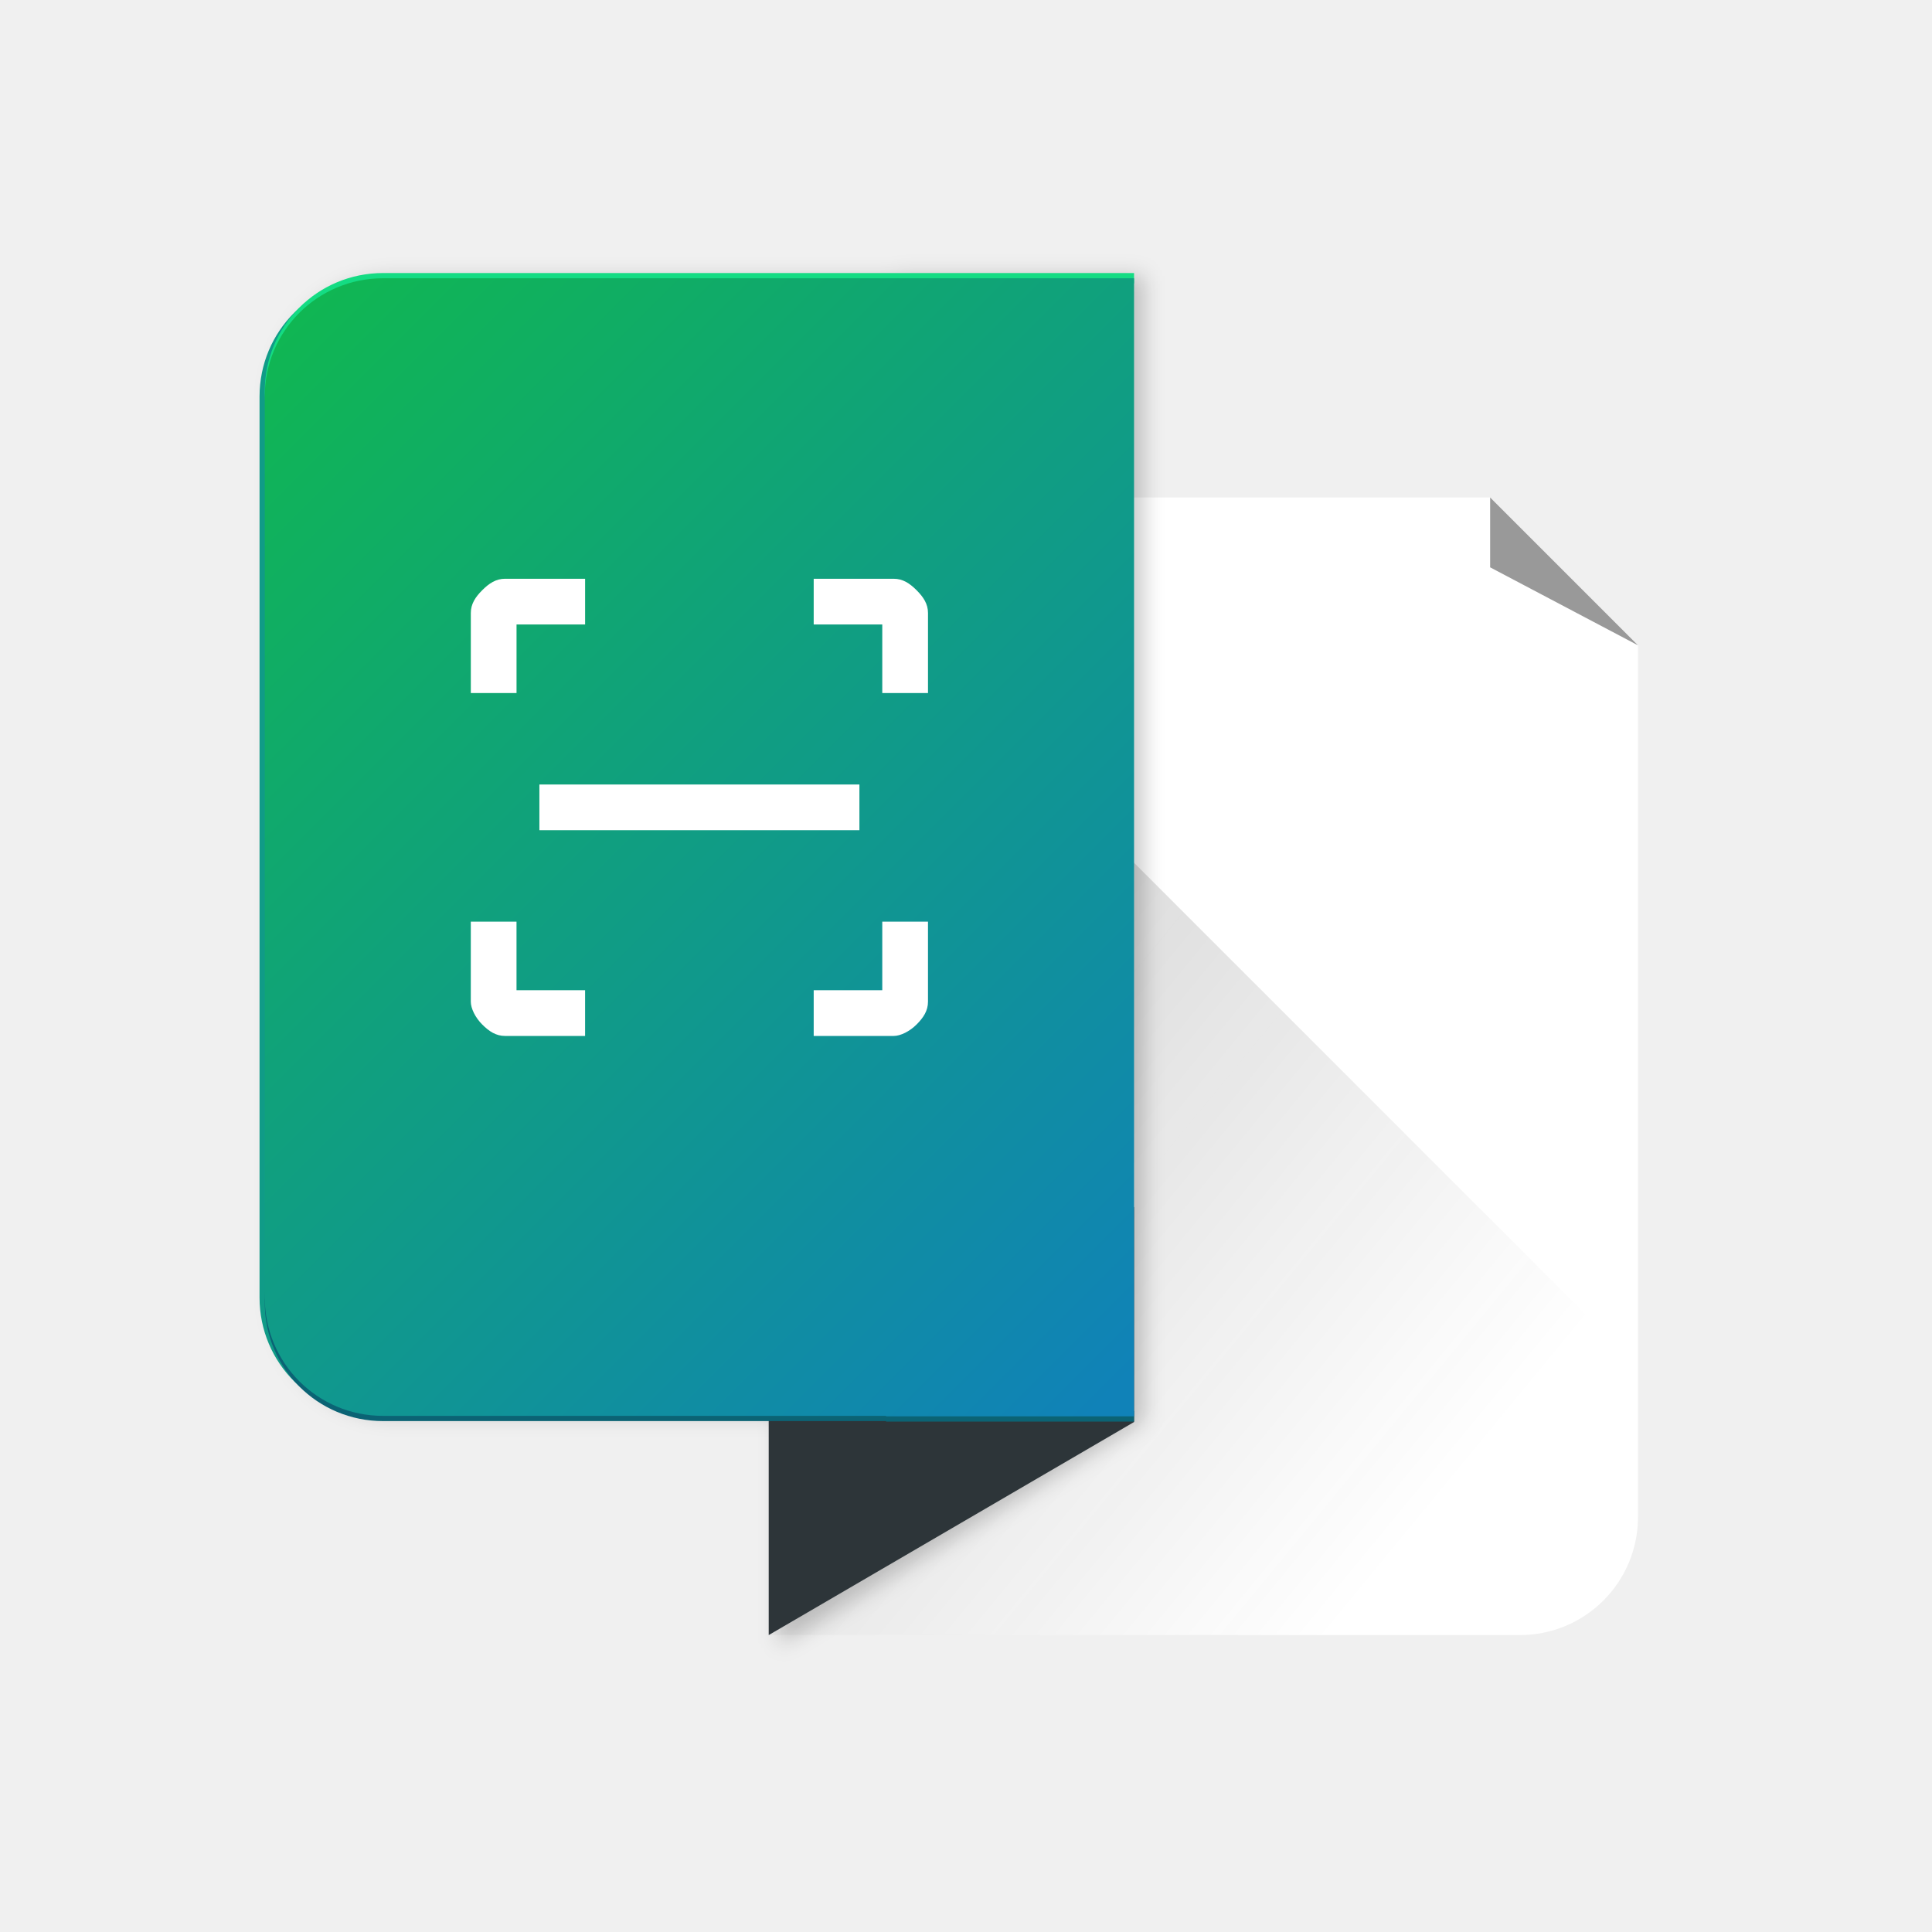
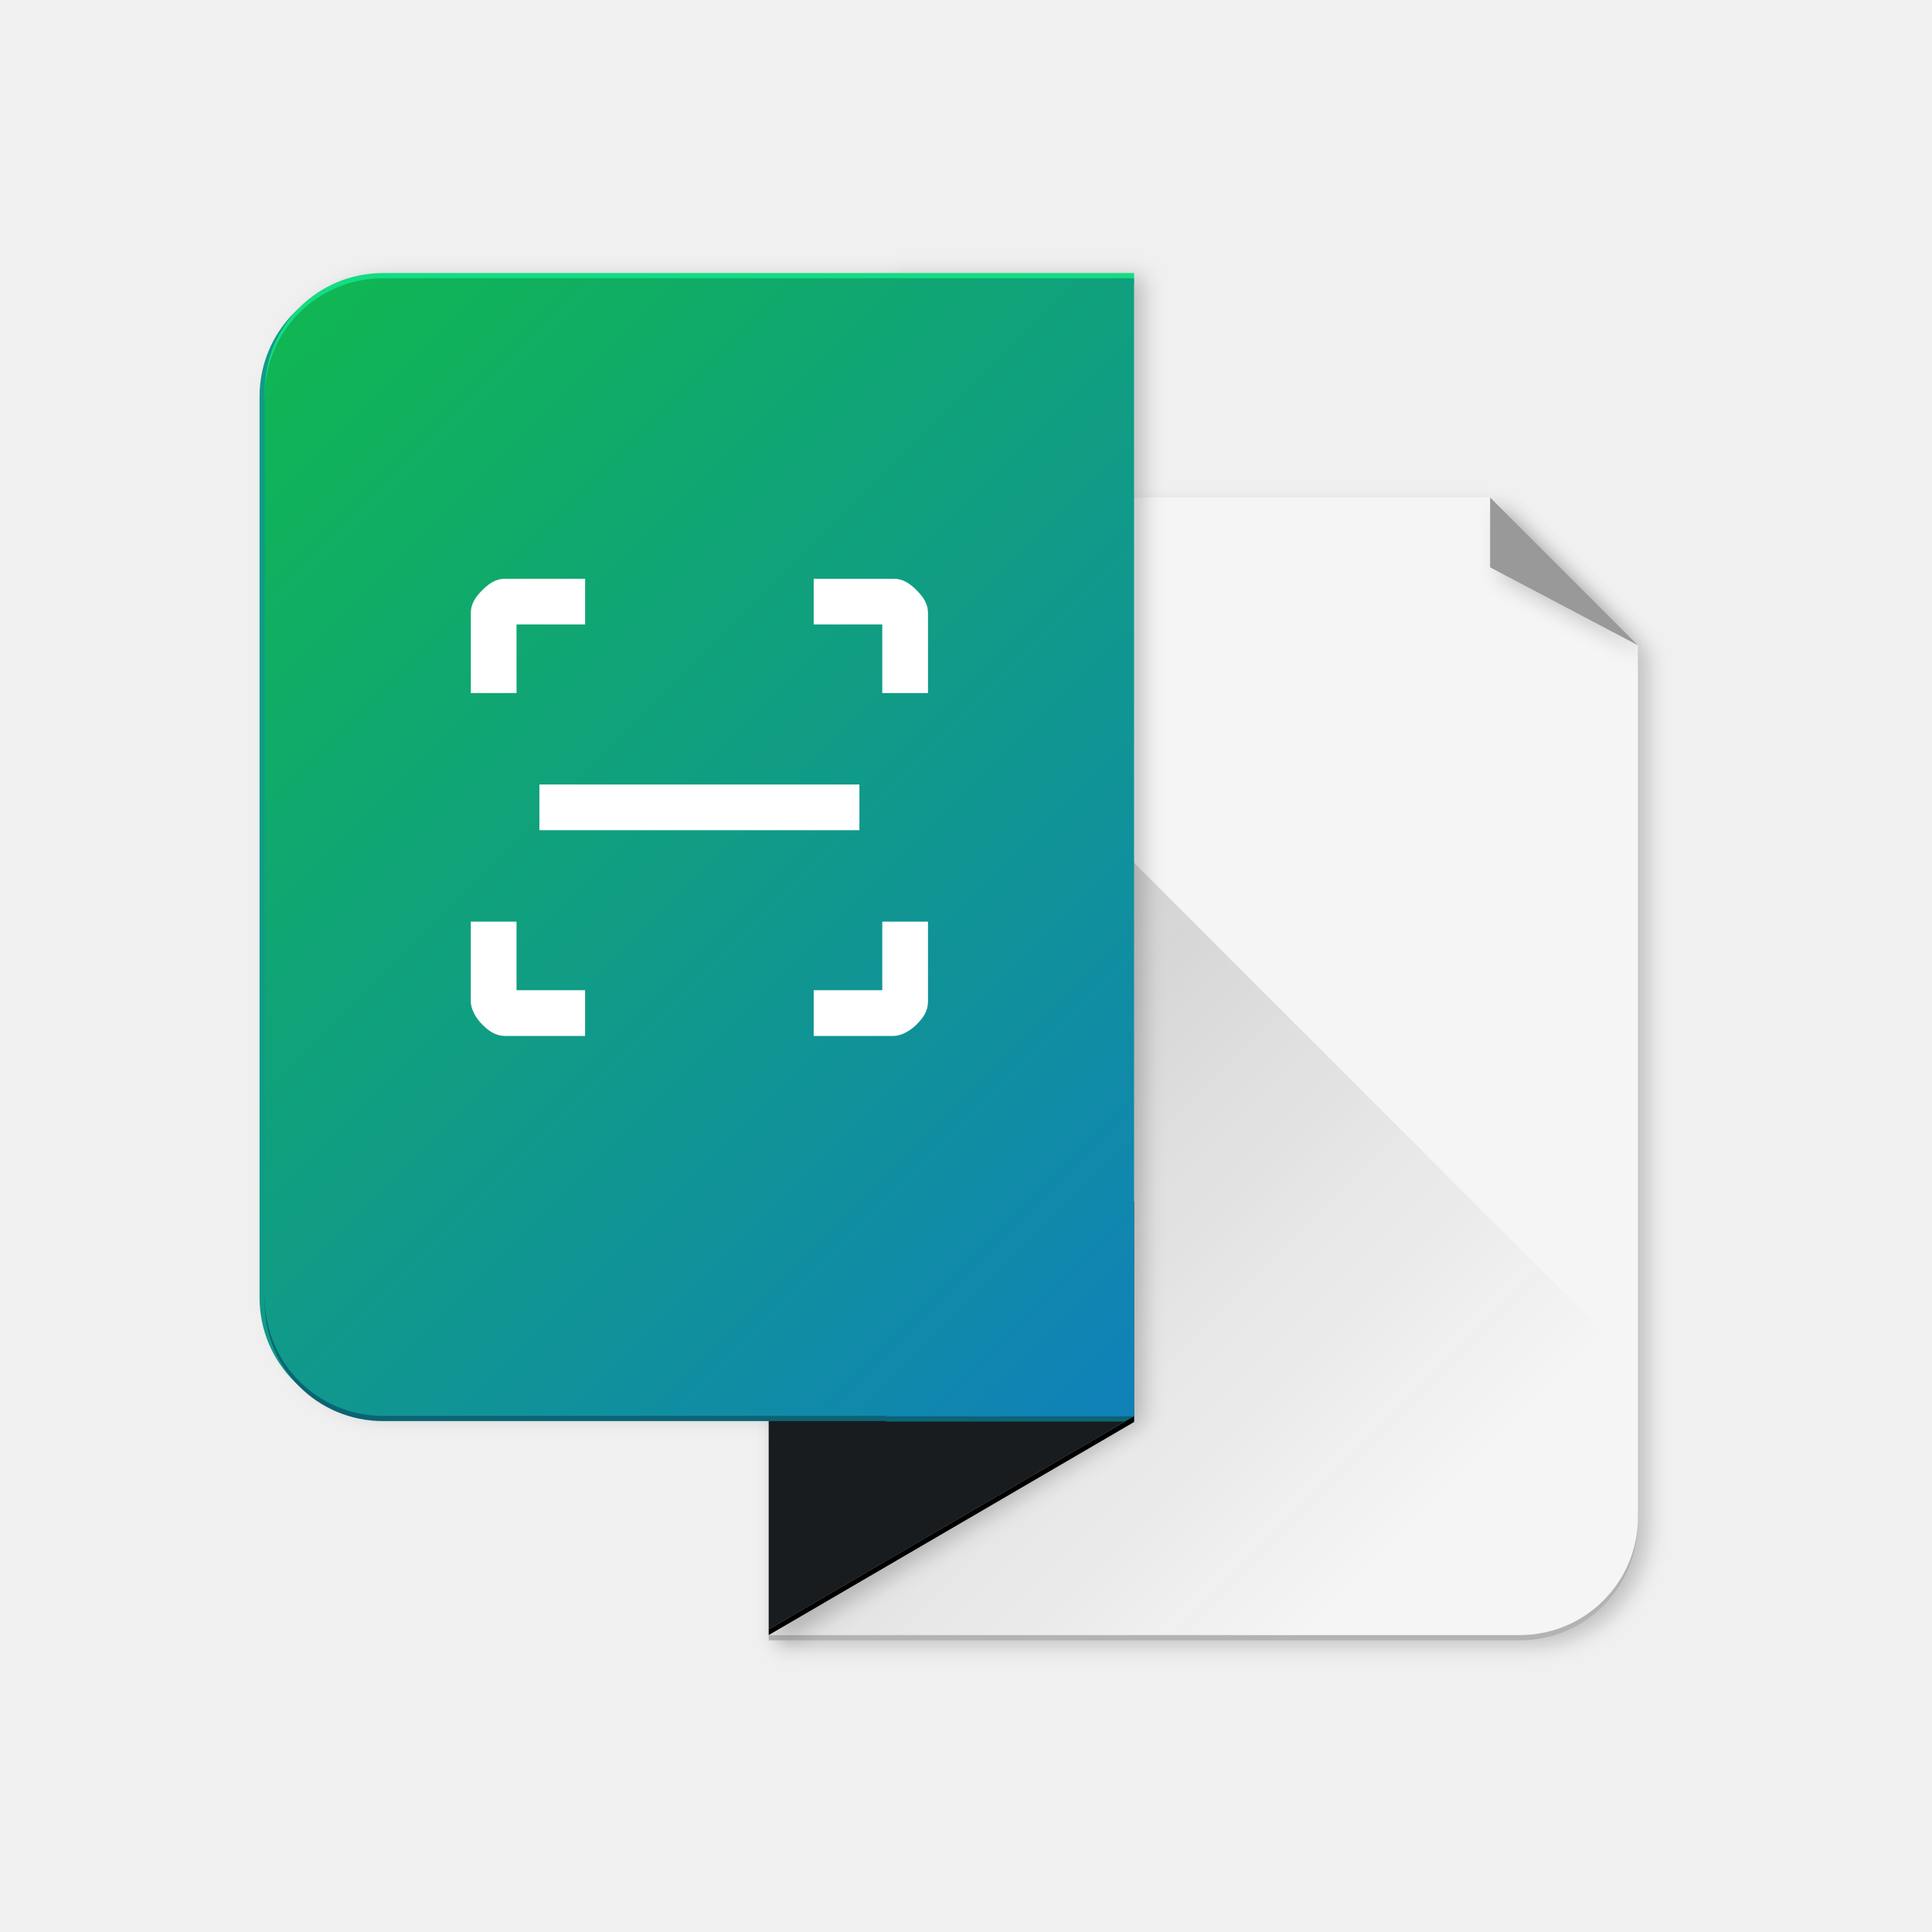
<svg xmlns="http://www.w3.org/2000/svg" xmlns:xlink="http://www.w3.org/1999/xlink" width="196mm" height="196mm" viewBox="0 0 196 196" version="1.1" id="svg5">
  <defs id="defs2">
    <linearGradient id="linearGradient9227">
      <stop style="stop-color:#1082b8;stop-opacity:1" offset="0" id="stop9223" />
      <stop style="stop-color:#10b84f;stop-opacity:1" offset="1" id="stop9225" />
    </linearGradient>
    <linearGradient id="linearGradient7397">
      <stop style="stop-color:#1a1a1a;stop-opacity:1;" offset="0" id="stop7393" />
-       <stop style="stop-color:#1a1a1a;stop-opacity:0;" offset="1" id="stop7395" />
+       <stop style="stop-color:#1a1a1a;stop-opacity:0.003" offset="1" id="stop7395" />
    </linearGradient>
    <filter style="color-interpolation-filters:sRGB;" id="filter6414" x="-0.029" y="-0.018" width="1.07" height="1.044">
      <feFlood flood-opacity="0.2" flood-color="rgb(0,0,0)" result="flood" id="feFlood6404" />
      <feComposite in="flood" in2="SourceGraphic" operator="in" result="composite1" id="feComposite6406" />
      <feGaussianBlur in="composite1" stdDeviation="4" result="blur" id="feGaussianBlur6408" />
      <feOffset dx="4" dy="4" result="offset" id="feOffset6410" />
      <feComposite in="offset" in2="offset" operator="atop" result="composite2" id="feComposite6412" />
    </filter>
-     <linearGradient xlink:href="#linearGradient7397" id="linearGradient7399" x1="294.752" y1="342.707" x2="563.039" y2="563.668" gradientUnits="userSpaceOnUse" />
+     <linearGradient xlink:href="#linearGradient7397" id="linearGradient7399" x1="294.752" y1="295.381" x2="563.039" y2="563.668" gradientUnits="userSpaceOnUse" />
    <linearGradient xlink:href="#linearGradient9227" id="linearGradient9221" x1="126.751" y1="127.591" x2="26.86" y2="27.7" gradientUnits="userSpaceOnUse" />
+     <filter style="color-interpolation-filters:sRGB;" id="filter41611" x="-0.029" y="-0.022" width="1.07" height="1.053">
+       <feFlood flood-opacity="0.2" flood-color="rgb(0,0,0)" result="flood" id="feFlood41601" />
+       <feComposite in="flood" in2="SourceGraphic" operator="in" result="composite1" id="feComposite41603" />
+       <feGaussianBlur in="composite1" stdDeviation="4" result="blur" id="feGaussianBlur41605" />
+       <feOffset dx="4" dy="4" result="offset" id="feOffset41607" />
+       <feComposite in="offset" in2="offset" operator="atop" result="composite2" id="feComposite41609" />
+     </filter>
+     <filter style="color-interpolation-filters:sRGB;" id="filter41994" x="-0.169" y="-0.169" width="1.409" height="1.409">
+       <feFlood flood-opacity="0.2" flood-color="rgb(0,0,0)" result="flood" id="feFlood41984" />
+       <feComposite in="flood" in2="SourceGraphic" operator="in" result="composite1" id="feComposite41986" />
+       <feGaussianBlur in="composite1" stdDeviation="4" result="blur" id="feGaussianBlur41988" />
+       <feOffset dx="4" dy="4" result="offset" id="feOffset41990" />
+       <feComposite in="offset" in2="offset" operator="atop" result="composite2" id="feComposite41992" />
+     </filter>
  </defs>
  <g id="layer6">
-     <rect style="display:none;fill:#000000;stroke-width:0.286" id="rect9103" width="338.169" height="271.196" x="-65.475" y="-36.785" ry="12.992" />
+     <path id="path41598" style="display:inline;fill:#ffffff;stroke-width:1;filter:url(#filter41611)" d="m 294.752,190.74 v 45.354 345.488 45.354 h 45.354 237.041 5.559 c 25.126,0 45.354,-20.227 45.354,-45.354 V 247.434 L 571.365,190.74 H 340.105 Z" transform="scale(0.2645833)" />
+     <rect style="display:none;fill:#ffffff;stroke-width:0.286" id="rect9103" width="338.169" height="271.196" x="-65.475" y="-36.785" ry="12.992" />
  </g>
  <g id="layer1">
-     <path id="path7334" style="display:inline;fill:#ffffff;stroke-width:1" d="m 294.752,190.74 v 45.354 345.488 45.354 h 45.354 237.041 5.559 c 25.126,0 45.354,-20.227 45.354,-45.354 V 247.434 L 571.365,190.74 H 340.105 Z" transform="scale(0.2645833)" />
+     <path id="path41631" style="display:inline;fill:#b3b3b3;stroke-width:0.265" d="m 77.986,50.996 v 12 91.41 12 h 12 62.717 1.471 c 6.648,0 12,-5.352 12,-12 V 65.996 L 151.174,50.996 H 89.986 Z" />
+     <path id="path7334" style="display:inline;fill:#f5f5f5;fill-opacity:1;stroke-width:1" d="m 294.752,190.74 v 45.354 345.488 45.354 h 45.354 237.041 5.559 c 25.126,0 45.354,-20.227 45.354,-45.354 V 247.434 L 571.365,190.74 H 340.105 Z" transform="scale(0.2645833)" />
+     <path id="path41982" style="fill:#999999;stroke-width:1;filter:url(#filter41994)" d="m 571.365,190.74 v 26.793 l 56.693,29.9 z" transform="scale(0.2645833)" />
    <path id="rect2710" style="fill:#999999;stroke-width:1" d="m 571.365,190.74 v 26.793 l 56.693,29.9 z" transform="scale(0.2645833)" />
  </g>
  <g id="layer5">
-     <path id="rect1787" style="opacity:0.208;fill:url(#linearGradient7399);fill-opacity:1;stroke-width:1" d="m 294.752,190.742 v 45.352 345.488 45.354 h 45.354 237.041 5.559 c 25.126,0 45.354,-20.227 45.354,-45.354 v -57.535 z" transform="scale(0.2645833)" />
+     <path id="rect1787" style="display:inline;opacity:0.233;fill:url(#linearGradient7399);fill-opacity:1;stroke-width:1" d="m 294.752,190.742 v 45.352 345.488 45.354 h 45.354 237.041 5.559 c 25.126,0 45.354,-20.227 45.354,-45.354 v -57.535 z" transform="scale(0.2645833)" />
    <path id="rect6399" style="fill:#333333;stroke-width:0.51;filter:url(#filter6414)" d="m 339.746,101.535 v 1.158 H 146.873 c -25.126,0 -45.355,20.227 -45.355,45.354 v 345.488 c 0,25.126 20.229,45.354 45.355,45.354 h 148.48 l -0.604,0.371 v 87.678 l 140.076,-86.104 v -0.787 -86.889 -351.623 z" transform="scale(0.2645833)" />
  </g>
  <g id="layer4">
    <path id="path12483" style="display:inline;fill:#109b87;fill-opacity:1;stroke-width:0.265" d="m 38.331,28.229 c -6.648,0 -12,5.352 -12,12 v 91.41 c 0,6.648 5.352,12 12,12 h 51.031 v 0.049 H 114.519 V 28.229 H 89.362 43.165 Z" />
-     <rect style="fill:#2d3539;fill-opacity:1;stroke-width:0.141" id="rect1929" width="42.903" height="21.809" x="90.279" y="189.548" transform="matrix(0.8638352,-0.5037746,0,1,0,0)" />
-     <path id="path7717" style="display:inline;fill:#0b6374;stroke-width:0.265;fill-opacity:1" d="m 26.86,131.11 v 1.058 c 0,6.648 5.352,12 12,12 h 51.031 v 0.049 h 25.157 v -1.058 H 89.891 v -0.049 H 38.86 c -6.648,0 -12,-5.352 -12,-12 z" />
-     <path id="rect1789" style="display:inline;fill:#14dc83;stroke-width:0.265;fill-opacity:1" d="m 38.86,27.7 c -6.648,0 -12,5.352 -12,12 v 1.058 c 0,-6.648 5.352,-12 12,-12 H 43.694 89.891 115.048 V 27.7 H 89.891 43.694 Z" />
+     <rect style="fill:#181c1f;fill-opacity:1;stroke-width:0.141" id="rect1929" width="42.903" height="21.809" x="90.279" y="188.964" transform="matrix(0.8638352,-0.5037746,0,1,0,0)" />
+     <path id="path7717" style="display:inline;fill:#0b6374;fill-opacity:1;stroke-width:0.265" d="m 26.86,131.11 v 1.058 c 0,6.648 5.352,12 12,12 h 51.031 v 0.049 h 25.157 v -1.058 H 89.891 v -0.049 H 38.86 c -6.648,0 -12,-5.352 -12,-12 z" />
+     <path id="rect42350" style="fill:#000000;fill-opacity:1;stroke-width:0.494" d="m 434.826,462.818 -0.002,0.002 v 80.221 L 294.752,624.731 v 2.205 l 140.074,-81.689 z" transform="scale(0.2645833)" />
+     <path id="rect1789" style="display:inline;fill:#14dc83;fill-opacity:1;stroke-width:0.265" d="m 38.86,27.7 c -6.648,0 -12,5.352 -12,12 v 1.058 c 0,-6.648 5.352,-12 12,-12 H 43.694 89.891 115.048 V 27.7 H 89.891 43.694 Z" />
    <path id="path7763" style="display:inline;fill:url(#linearGradient9221);fill-opacity:1;stroke-width:0.265" d="m 38.86,28.229 c -6.648,0 -12,5.352 -12,12 v 91.41 c 0,6.648 5.352,12 12,12 h 51.031 v 0.049 H 115.048 V 28.229 H 89.891 43.694 Z" />
  </g>
  <g id="layer3">
    <path d="m 82.549,105.095 v -4.638 h 6.957 v -6.957 h 4.638 v 8.117 c 0,0.928 -0.464,1.623 -1.16,2.319 -0.696,0.696 -1.623,1.16 -2.319,1.16 h -8.117 m -23.19,0 h -8.117 c -0.928,0 -1.623,-0.464 -2.319,-1.16 -0.696,-0.696 -1.16,-1.623 -1.16,-2.319 v -8.117 h 4.638 v 6.957 h 6.957 v 4.638 M 82.549,58.715 h 8.117 c 0.928,0 1.623,0.464 2.319,1.16 0.696,0.696 1.16,1.391 1.16,2.319 v 8.117 H 89.506 V 63.353 h -6.957 v -4.638 m -23.19,0 V 63.353 h -6.957 v 6.957 H 47.764 V 62.193 c 0,-0.928 0.464,-1.623 1.16,-2.319 0.696,-0.696 1.391,-1.16 2.319,-1.16 H 59.359 M 87.187,79.586 H 54.721 v 4.638 h 32.466 z" id="path5013" style="fill:#ffffff;stroke-width:2.319" />
  </g>
</svg>
